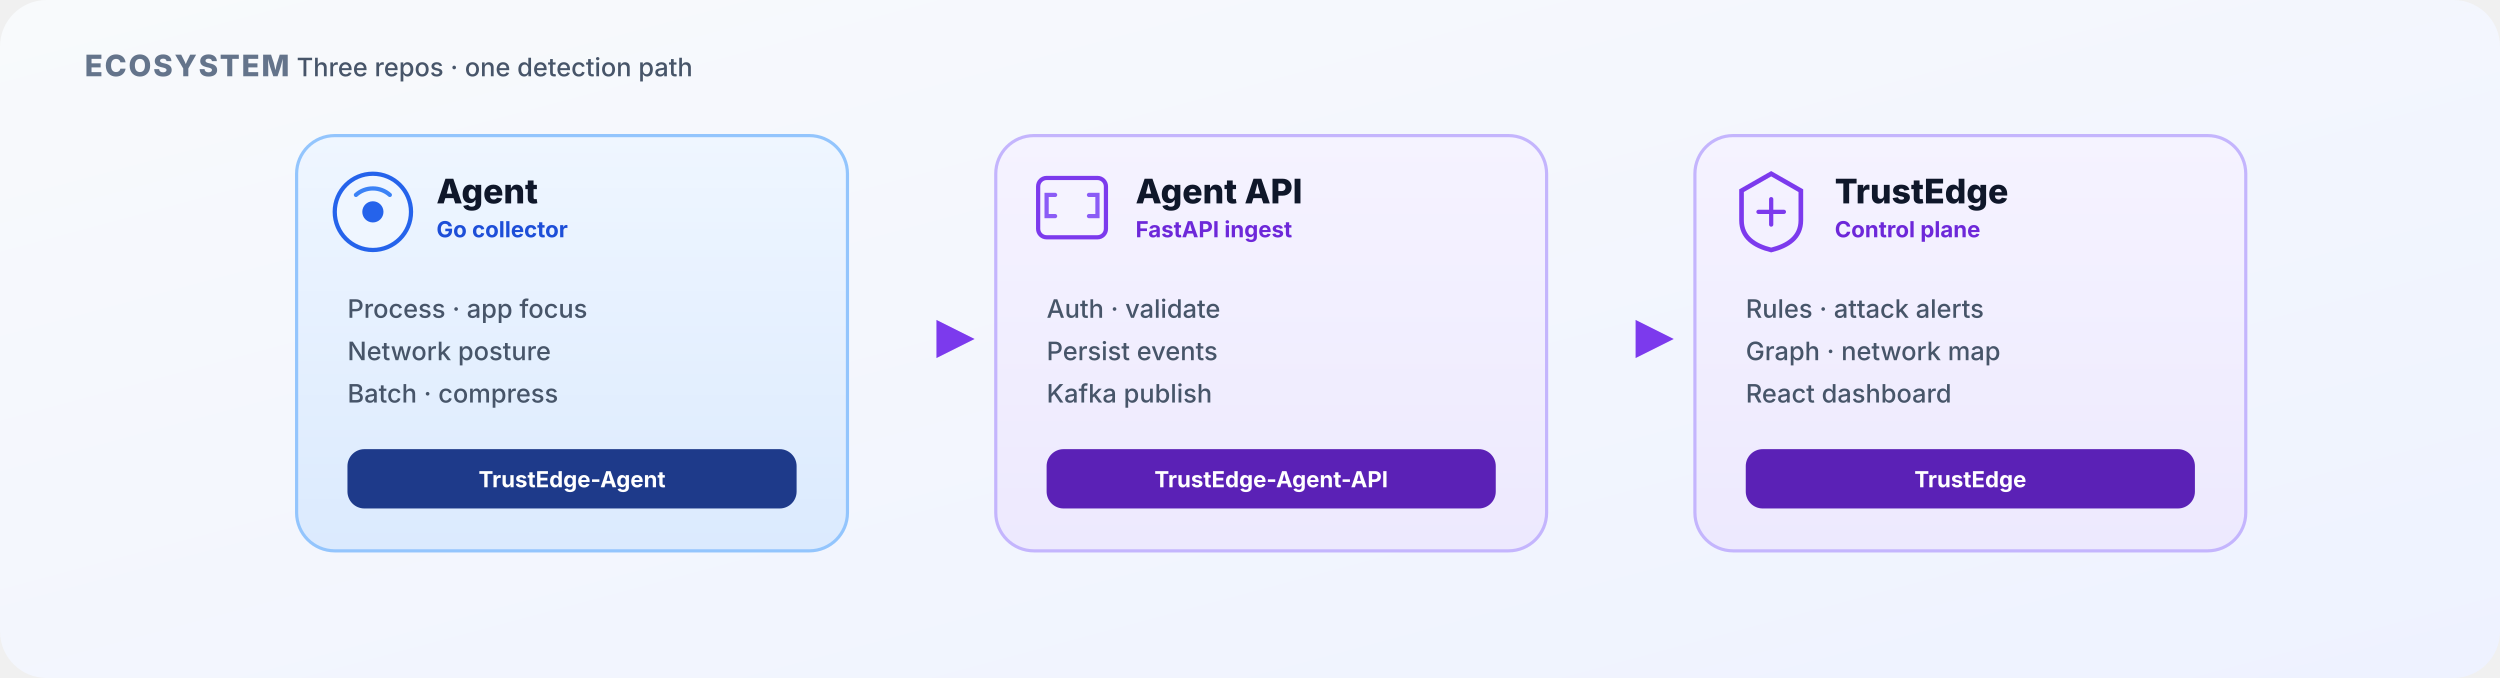
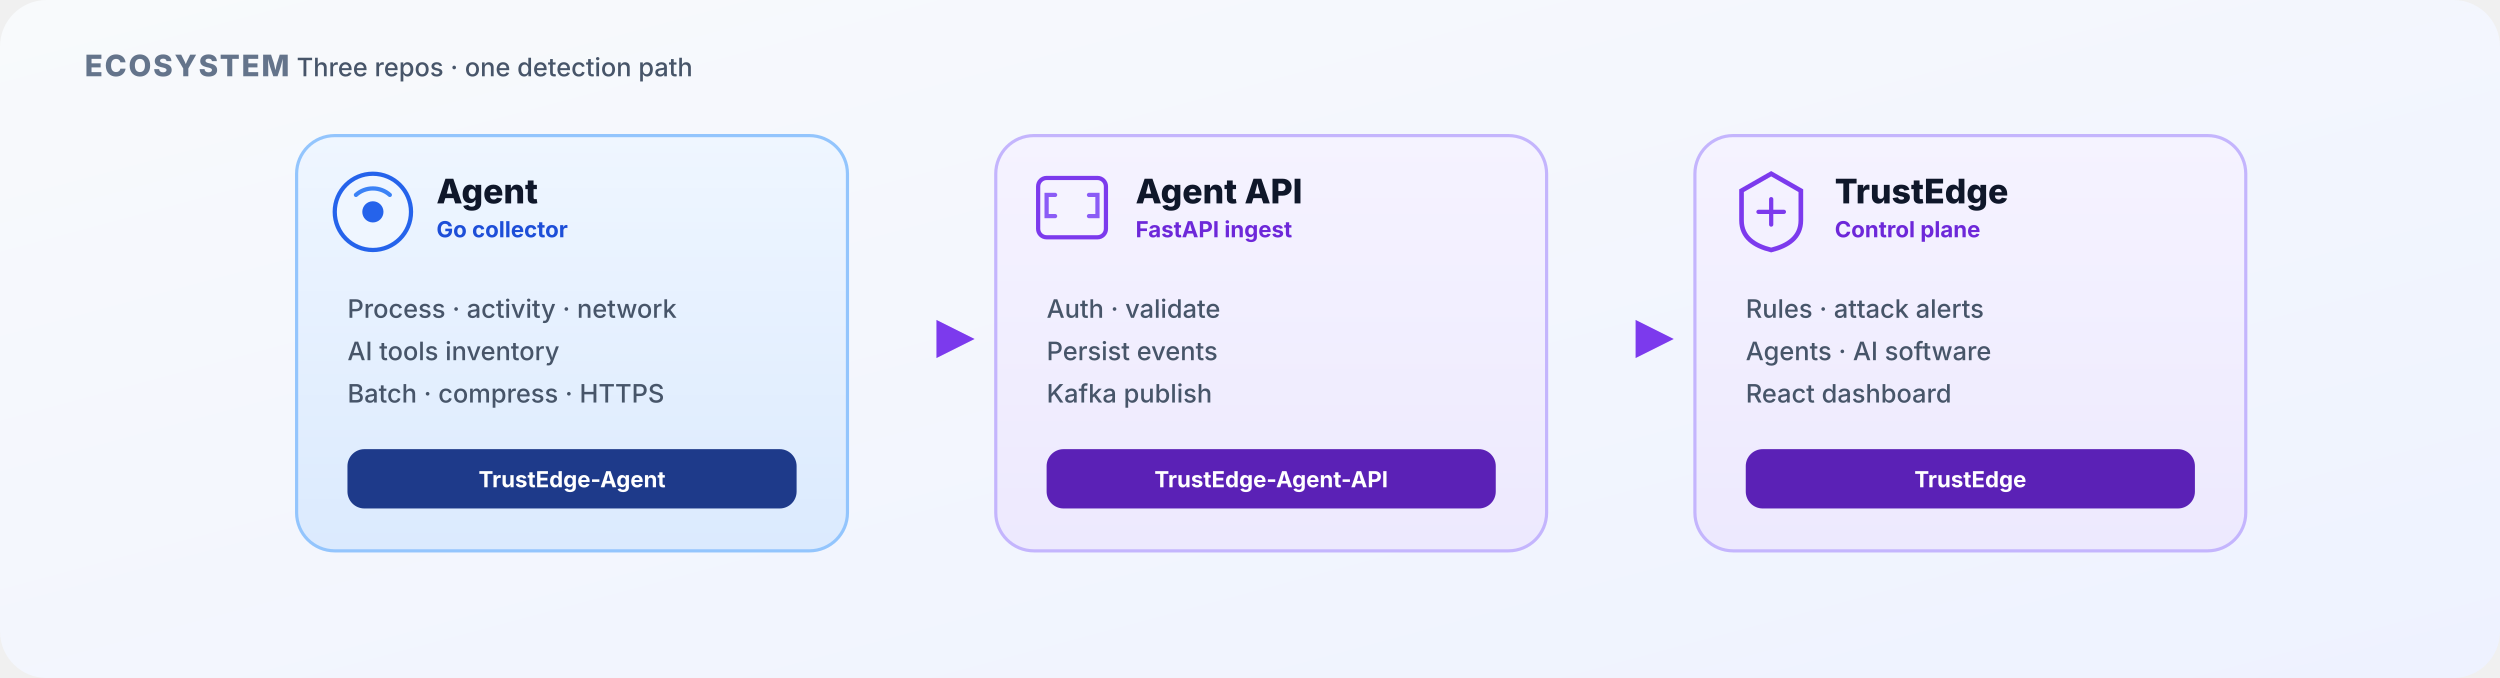
<svg xmlns="http://www.w3.org/2000/svg" viewBox="0 0 1180 320" role="img" aria-labelledby="title desc">
  <defs>
    <linearGradient id="eco-bg" x1="0%" y1="0%" x2="100%" y2="100%">
      <stop offset="0%" stop-color="#F8FAFC" />
      <stop offset="100%" stop-color="#EEF2FF" />
    </linearGradient>
    <linearGradient id="eco-brand" x1="0%" y1="0%" x2="100%" y2="0%">
      <stop offset="0%" stop-color="#60A5FA" />
      <stop offset="100%" stop-color="#A78BFA" />
    </linearGradient>
    <linearGradient id="eco-blue" x1="0%" y1="0%" x2="0%" y2="100%">
      <stop offset="0%" stop-color="#EFF6FF" />
      <stop offset="100%" stop-color="#DBEAFE" />
    </linearGradient>
    <linearGradient id="eco-violet" x1="0%" y1="0%" x2="0%" y2="100%">
      <stop offset="0%" stop-color="#F5F3FF" />
      <stop offset="100%" stop-color="#EDE9FE" />
    </linearGradient>
    <marker id="eco-arr" markerWidth="8" markerHeight="8" refX="6" refY="3" orient="auto">
      <path d="M0,0 L6,3 L0,6 Z" fill="#7C3AED" />
    </marker>
    <style>
      .h { font-family: ui-sans-serif, system-ui, -apple-system, Segoe UI, sans-serif; font-size: 16px; font-weight: 800; fill: #0F172A; }
      .p { font-family: ui-sans-serif, system-ui, -apple-system, Segoe UI, sans-serif; font-size: 12px; font-weight: 500; fill: #475569; }
      .chip { font-family: ui-sans-serif, system-ui, -apple-system, Segoe UI, sans-serif; font-size: 10.5px; font-weight: 700; }
      .title { font-family: ui-sans-serif, system-ui, -apple-system, Segoe UI, sans-serif; font-size: 14px; font-weight: 800; letter-spacing: 0.06em; fill: #64748B; }
    </style>
  </defs>
  <rect width="1180" height="320" rx="22" fill="url(#eco-bg)" />
  <text class="title" x="40" y="36">ECOSYSTEM</text>
  <text class="p" x="140" y="36">Three repos · one detection path</text>
  <g transform="translate(140,64)">
    <rect width="260" height="196" rx="18" fill="url(#eco-blue)" stroke="#93C5FD" stroke-width="1.5" />
    <circle cx="36" cy="36" r="18" fill="#EFF6FF" stroke="#2563EB" stroke-width="2" />
    <circle cx="36" cy="36" r="5" fill="#2563EB" />
    <path d="M28 28 A12 12 0 0 1 44 28" fill="none" stroke="#3B82F6" stroke-width="2" stroke-linecap="round" />
    <text class="h" x="66" y="32">Agent</text>
    <text class="chip" x="66" y="48" fill="#1D4ED8">Go collector</text>
-     <text class="p" x="24" y="86">Process · app focus</text>
-     <text class="p" x="24" y="106">Network posture</text>
-     <text class="p" x="24" y="126">Batch · compress</text>
+     <text class="p" x="24" y="86">Process · activity · network</text>
+     <text class="p" x="24" y="106">AI tools inventory</text>
+     <text class="p" x="24" y="126">Batch · compress · HTTPS</text>
    <rect x="24" y="148" width="212" height="28" rx="8" fill="#1E3A8A" />
    <text class="chip" x="130" y="166" text-anchor="middle" fill="#FFF">TrustEdge-Agent</text>
  </g>
  <path d="M410 160 H460" stroke="url(#eco-brand)" stroke-width="3" stroke-linecap="round" marker-end="url(#eco-arr)" />
  <g transform="translate(470,64)">
    <rect width="260" height="196" rx="18" fill="url(#eco-violet)" stroke="#C4B5FD" stroke-width="1.5" />
    <rect x="20" y="20" width="32" height="28" rx="4" fill="#F5F3FF" stroke="#7C3AED" stroke-width="2" />
    <path d="M28 28 h-4 v10 h4 M44 28 h4 v10 h-4" fill="none" stroke="#8B5CF6" stroke-width="2" stroke-linecap="round" />
    <text class="h" x="66" y="32">Agent API</text>
    <text class="chip" x="66" y="48" fill="#6D28D9">FastAPI ingest</text>
    <text class="p" x="24" y="86">Auth · validate</text>
    <text class="p" x="24" y="106">Persist events</text>
    <text class="p" x="24" y="126">Kafka publish</text>
    <rect x="24" y="148" width="212" height="28" rx="8" fill="#5B21B6" />
    <text class="chip" x="130" y="166" text-anchor="middle" fill="#FFF">TrustEdge-Agent-API</text>
  </g>
  <path d="M740 160 H790" stroke="url(#eco-brand)" stroke-width="3" stroke-linecap="round" marker-end="url(#eco-arr)" />
  <g transform="translate(800,64)">
    <rect width="260" height="196" rx="18" fill="url(#eco-violet)" stroke="#C4B5FD" stroke-width="1.5" />
    <path d="M36 18 L50 26 V40 C50 48 44 52 36 54 C28 52 22 48 22 40 V26 Z" fill="none" stroke="#7C3AED" stroke-width="2.2" />
    <path d="M30 36 H42 M36 30 V42" stroke="#7C3AED" stroke-width="2" stroke-linecap="round" />
    <text class="h" x="66" y="32">TrustEdge</text>
    <text class="chip" x="66" y="48" fill="#6D28D9">Control plane</text>
    <text class="p" x="24" y="86">Rules · attack alerts</text>
-     <text class="p" x="24" y="106">Graph · network map</text>
+     <text class="p" x="24" y="106">Agents · AI software</text>
    <text class="p" x="24" y="126">React dashboard</text>
    <rect x="24" y="148" width="212" height="28" rx="8" fill="#5B21B6" />
    <text class="chip" x="130" y="166" text-anchor="middle" fill="#FFF">TrustEdge</text>
  </g>
</svg>
